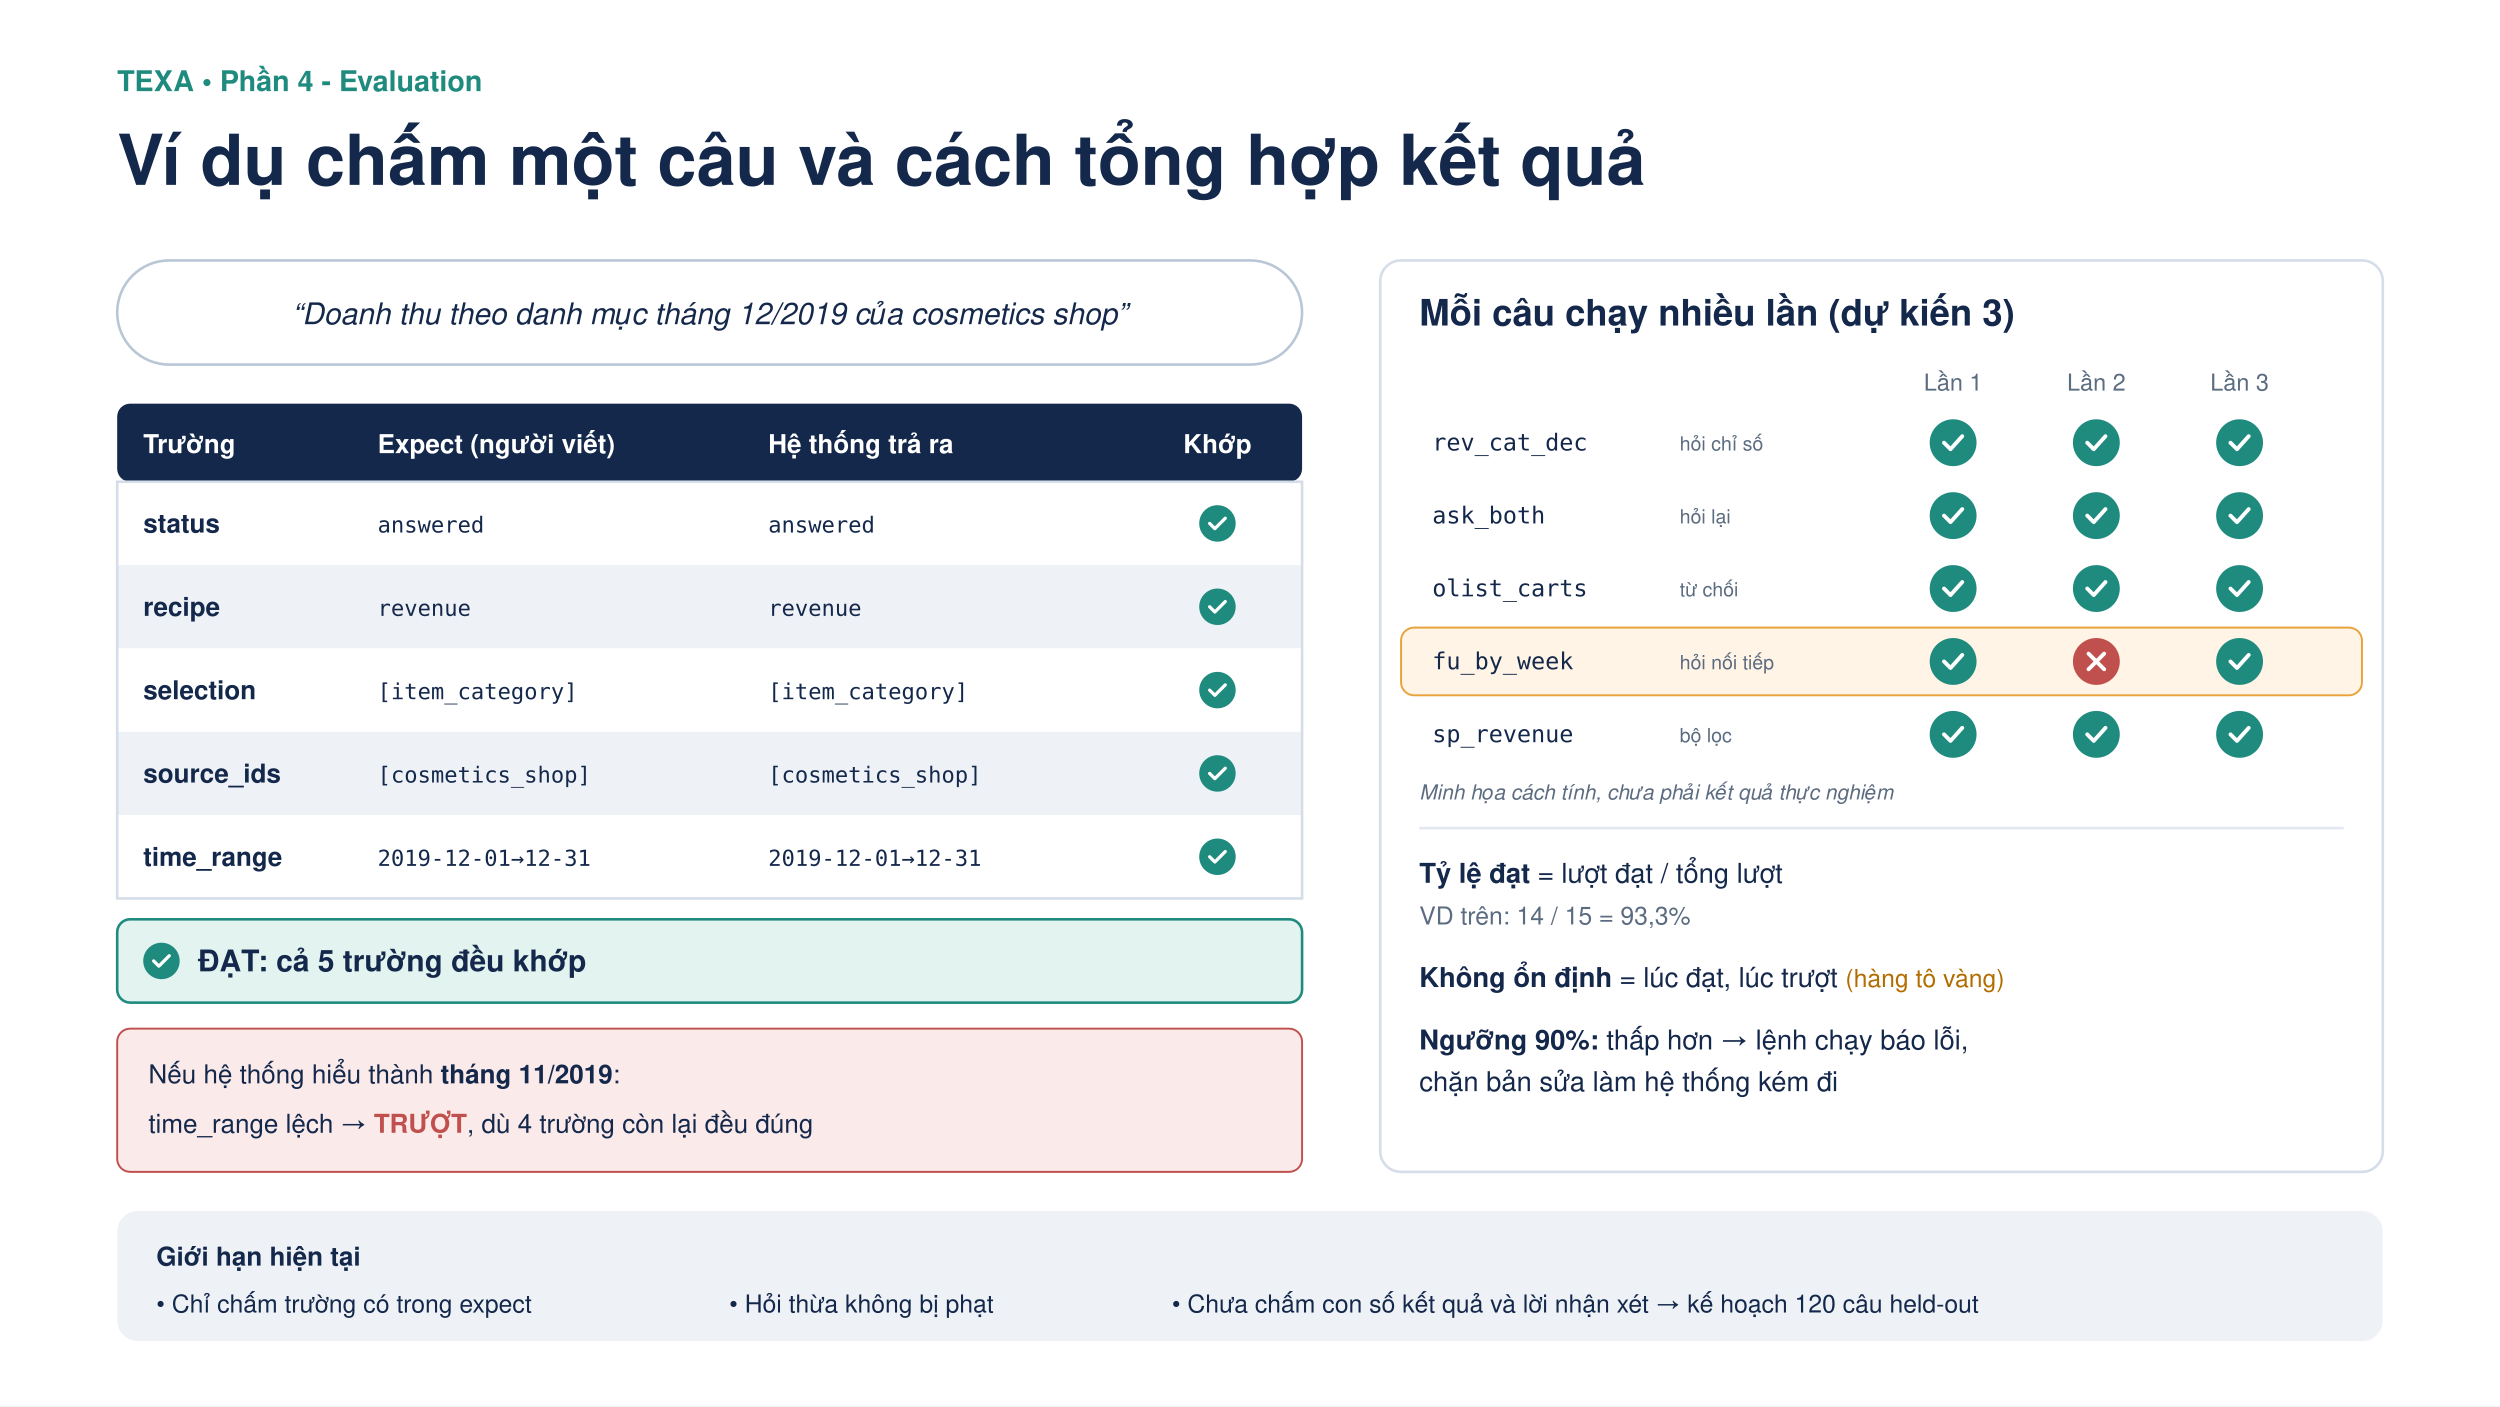
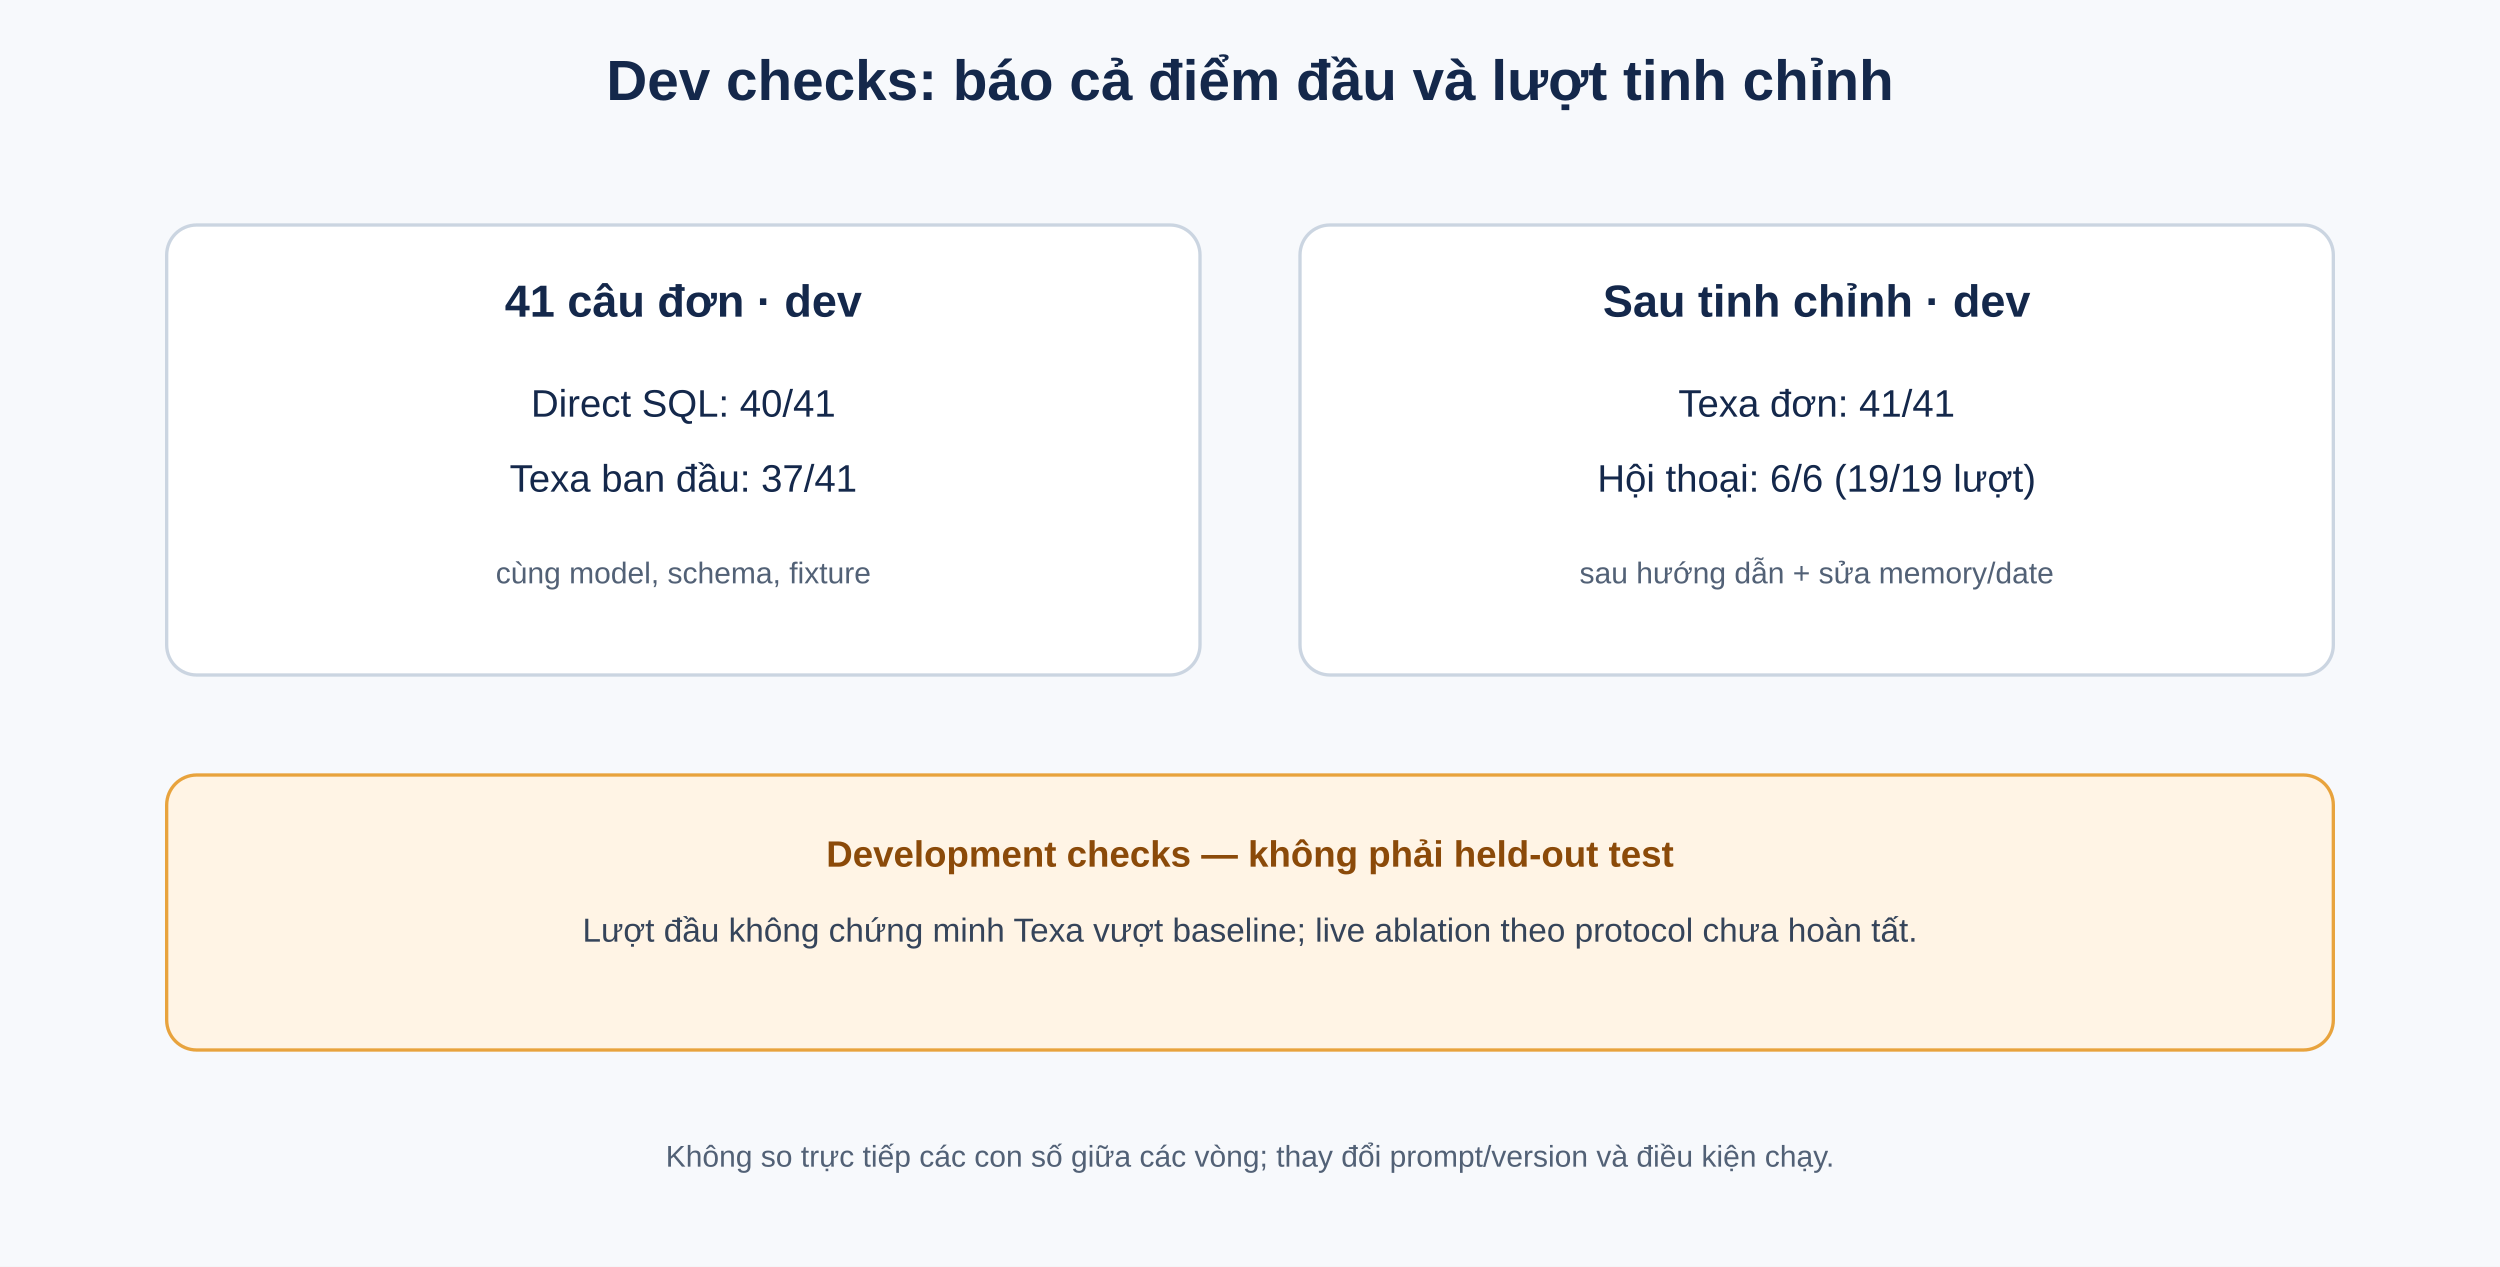
- <svg xmlns="http://www.w3.org/2000/svg" width="1920" height="1080" viewBox="0 0 1920 1080" font-family="Helvetica Neue, Helvetica, Arial, sans-serif">
-   <defs>
-     <g id="ok">
-       <circle r="18" fill="#1f8a7e" />
-       <path d="M-7,0 l5,5 l9,-10" fill="none" stroke="#fff" stroke-width="3" stroke-linecap="round" stroke-linejoin="round" />
-     </g>
-     <g id="no">
-       <circle r="18" fill="#c0504d" />
-       <path d="M-6,-6 l12,12 M6,-6 l-12,12" stroke="#fff" stroke-width="3" stroke-linecap="round" />
-     </g>
-     <g id="okS">
-       <circle r="14" fill="#1f8a7e" />
-       <path d="M-6,0 l4,4 l8,-8" fill="none" stroke="#fff" stroke-width="2.5" stroke-linecap="round" stroke-linejoin="round" />
-     </g>
-   </defs>
-   <rect width="1920" height="1080" fill="#fff" />
-   <text x="90" y="70" font-size="22" font-weight="700" fill="#1f8a7e">TEXA  •  Phần 4 - Evaluation</text>
-   <text x="90" y="142" font-size="54" font-weight="700" fill="#14284b">Ví dụ chấm một câu và cách tổng hợp kết quả</text>
-   <rect x="90" y="200" width="910" height="80" rx="40" fill="#fff" stroke="#b9c6d6" stroke-width="2" />
-   <text x="545" y="249" font-size="23" font-style="italic" fill="#14284b" text-anchor="middle">“Doanh thu theo danh mục tháng 12/2019 của cosmetics shop”</text>
-   <rect x="90" y="310" width="910" height="60" rx="10" fill="#14284b" />
-   <g font-size="20" font-weight="700" fill="#fff">
-     <text x="110" y="348">Trường</text>
-     <text x="290" y="348">Expect (người viết)</text>
-     <text x="590" y="348">Hệ thống trả ra</text>
-     <text x="935" y="348" text-anchor="middle">Khớp</text>
+ <svg xmlns="http://www.w3.org/2000/svg" width="1500" height="760" viewBox="0 0 1500 760" font-family="Arial, sans-serif">
+   <rect width="1500" height="760" fill="#f7f9fc" />
+   <text x="750" y="60" text-anchor="middle" font-size="34" font-weight="700" fill="#14284b">Dev checks: báo cả điểm đầu và lượt tinh chỉnh</text>
+   <g fill="#fff" stroke="#cbd5e1" stroke-width="2">
+     <rect x="100" y="135" width="620" height="270" rx="18" />
+     <rect x="780" y="135" width="620" height="270" rx="18" />
+     <rect x="100" y="465" width="1300" height="165" rx="18" fill="#fff4e5" stroke="#e8a33d" />
  </g>
-   <g font-family="Menlo, monospace" font-size="17" fill="#14284b">
-     <rect x="90" y="370" width="910" height="64" fill="#fff" />
-     <rect x="90" y="434" width="910" height="64" fill="#eef2f7" />
-     <rect x="90" y="498" width="910" height="64" fill="#fff" />
-     <rect x="90" y="562" width="910" height="64" fill="#eef2f7" />
-     <rect x="90" y="626" width="910" height="64" fill="#fff" />
-     <g font-family="Helvetica Neue, Helvetica, Arial, sans-serif" font-size="20" font-weight="700">
-       <text x="110" y="409">status</text>
-       <text x="110" y="473">recipe</text>
-       <text x="110" y="537">selection</text>
-       <text x="110" y="601">source_ids</text>
-       <text x="110" y="665">time_range</text>
-     </g>
-     <text x="290" y="409">answered</text>
-     <text x="590" y="409">answered</text>
-     <text x="290" y="473">revenue</text>
-     <text x="590" y="473">revenue</text>
-     <text x="290" y="537">[item_category]</text>
-     <text x="590" y="537">[item_category]</text>
-     <text x="290" y="601">[cosmetics_shop]</text>
-     <text x="590" y="601">[cosmetics_shop]</text>
-     <text x="290" y="665">2019-12-01→12-31</text>
-     <text x="590" y="665">2019-12-01→12-31</text>
-   </g>
-   <use href="#okS" x="935" y="402" />
-   <use href="#okS" x="935" y="466" />
-   <use href="#okS" x="935" y="530" />
-   <use href="#okS" x="935" y="594" />
-   <use href="#okS" x="935" y="658" />
-   <rect x="90" y="370" width="910" height="320" fill="none" stroke="#d5dde8" stroke-width="2" />
-   <rect x="90" y="706" width="910" height="64" rx="10" fill="#e3f3f0" stroke="#1f8a7e" stroke-width="2" />
-   <use href="#okS" x="124" y="738" />
-   <text x="152" y="746" font-size="23" font-weight="700" fill="#14284b">ĐẠT: cả 5 trường đều khớp</text>
-   <rect x="90" y="790" width="910" height="110" rx="10" fill="#fbeaea" stroke="#c0504d" stroke-width="1.5" />
-   <text x="114" y="832" font-size="20" fill="#14284b">Nếu hệ thống hiểu thành <tspan font-weight="700">tháng 11/2019</tspan>:</text>
-   <text x="114" y="870" font-size="20" fill="#14284b">time_range lệch → <tspan font-weight="700" fill="#c0504d">TRƯỢT</tspan>, dù 4 trường còn lại đều đúng</text>
-   <rect x="1060" y="200" width="770" height="700" rx="16" fill="#fff" stroke="#d5dde8" stroke-width="2" />
-   <text x="1090" y="250" font-size="28" font-weight="700" fill="#14284b">Mỗi câu chạy nhiều lần (dự kiến 3)</text>
-   <rect x="1076" y="482" width="738" height="52" rx="10" fill="#fff4e5" stroke="#e8a33d" stroke-width="1.5" />
-   <g font-size="18" fill="#5b6b80" text-anchor="middle">
-     <text x="1500" y="300">Lần 1</text>
-     <text x="1610" y="300">Lần 2</text>
-     <text x="1720" y="300">Lần 3</text>
-   </g>
-   <g font-family="Menlo, monospace" font-size="18" fill="#14284b">
-     <text x="1100" y="346">rev_cat_dec</text>
-     <text x="1100" y="402">ask_both</text>
-     <text x="1100" y="458">olist_carts</text>
-     <text x="1100" y="514">fu_by_week</text>
-     <text x="1100" y="570">sp_revenue</text>
-   </g>
-   <g font-size="15" fill="#5b6b80">
-     <text x="1290" y="346">hỏi chỉ số</text>
-     <text x="1290" y="402">hỏi lại</text>
-     <text x="1290" y="458">từ chối</text>
-     <text x="1290" y="514">hỏi nối tiếp</text>
-     <text x="1290" y="570">bộ lọc</text>
-   </g>
-   <use href="#ok" x="1500" y="340" />
-   <use href="#ok" x="1610" y="340" />
-   <use href="#ok" x="1720" y="340" />
-   <use href="#ok" x="1500" y="396" />
-   <use href="#ok" x="1610" y="396" />
-   <use href="#ok" x="1720" y="396" />
-   <use href="#ok" x="1500" y="452" />
-   <use href="#ok" x="1610" y="452" />
-   <use href="#ok" x="1720" y="452" />
-   <use href="#ok" x="1500" y="508" />
-   <use href="#no" x="1610" y="508" />
-   <use href="#ok" x="1720" y="508" />
-   <use href="#ok" x="1500" y="564" />
-   <use href="#ok" x="1610" y="564" />
-   <use href="#ok" x="1720" y="564" />
-   <text x="1090" y="614" font-size="16" font-style="italic" fill="#5b6b80">Minh họa cách tính, chưa phải kết quả thực nghiệm</text>
-   <line x1="1090" y1="636" x2="1800" y2="636" stroke="#e3e8ef" stroke-width="2" />
-   <g font-size="21" fill="#14284b">
-     <text x="1090" y="678">
-       <tspan font-weight="700">Tỷ lệ đạt</tspan> = lượt đạt / tổng lượt</text>
-     <text x="1090" y="710" font-size="19" fill="#5b6b80">VD trên: 14 / 15 = 93,3%</text>
-     <text x="1090" y="758">
-       <tspan font-weight="700">Không ổn định</tspan> = lúc đạt, lúc trượt <tspan font-size="19" fill="#b26d00">(hàng tô vàng)</tspan>
-     </text>
-     <text x="1090" y="806">
-       <tspan font-weight="700">Ngưỡng 90%:</tspan> thấp hơn → lệnh chạy báo lỗi,</text>
-     <text x="1090" y="838">chặn bản sửa làm hệ thống kém đi</text>
-   </g>
-   <rect x="90" y="930" width="1740" height="100" rx="16" fill="#eef2f7" />
-   <text x="120" y="972" font-size="20" font-weight="700" fill="#14284b">Giới hạn hiện tại</text>
-   <g font-size="19" fill="#14284b">
-     <text x="120" y="1008">• Chỉ chấm trường có trong expect</text>
-     <text x="560" y="1008">• Hỏi thừa không bị phạt</text>
-     <text x="900" y="1008">• Chưa chấm con số kết quả và lời nhận xét → kế hoạch 120 câu held-out</text>
+   <g text-anchor="middle" fill="#14284b">
+     <text x="410" y="190" font-size="27" font-weight="700">41 câu đơn · dev</text>
+     <text x="410" y="250" font-size="23">Direct SQL: 40/41</text>
+     <text x="410" y="295" font-size="23">Texa ban đầu: 37/41</text>
+     <text x="410" y="350" font-size="18" fill="#526176">cùng model, schema, fixture</text>
+     <text x="1090" y="190" font-size="27" font-weight="700">Sau tinh chỉnh · dev</text>
+     <text x="1090" y="250" font-size="23">Texa đơn: 41/41</text>
+     <text x="1090" y="295" font-size="23">Hội thoại: 6/6 (19/19 lượt)</text>
+     <text x="1090" y="350" font-size="18" fill="#526176">sau hướng dẫn + sửa memory/date</text>
+     <text x="750" y="520" font-size="22" font-weight="700" fill="#8b4a09">Development checks — không phải held-out test</text>
+     <text x="750" y="565" font-size="20" fill="#35445a">Lượt đầu không chứng minh Texa vượt baseline; live ablation theo protocol chưa hoàn tất.</text>
+     <text x="750" y="700" font-size="18" fill="#526176">Không so trực tiếp các con số giữa các vòng; thay đổi prompt/version và điều kiện chạy.</text>
  </g>
</svg>
